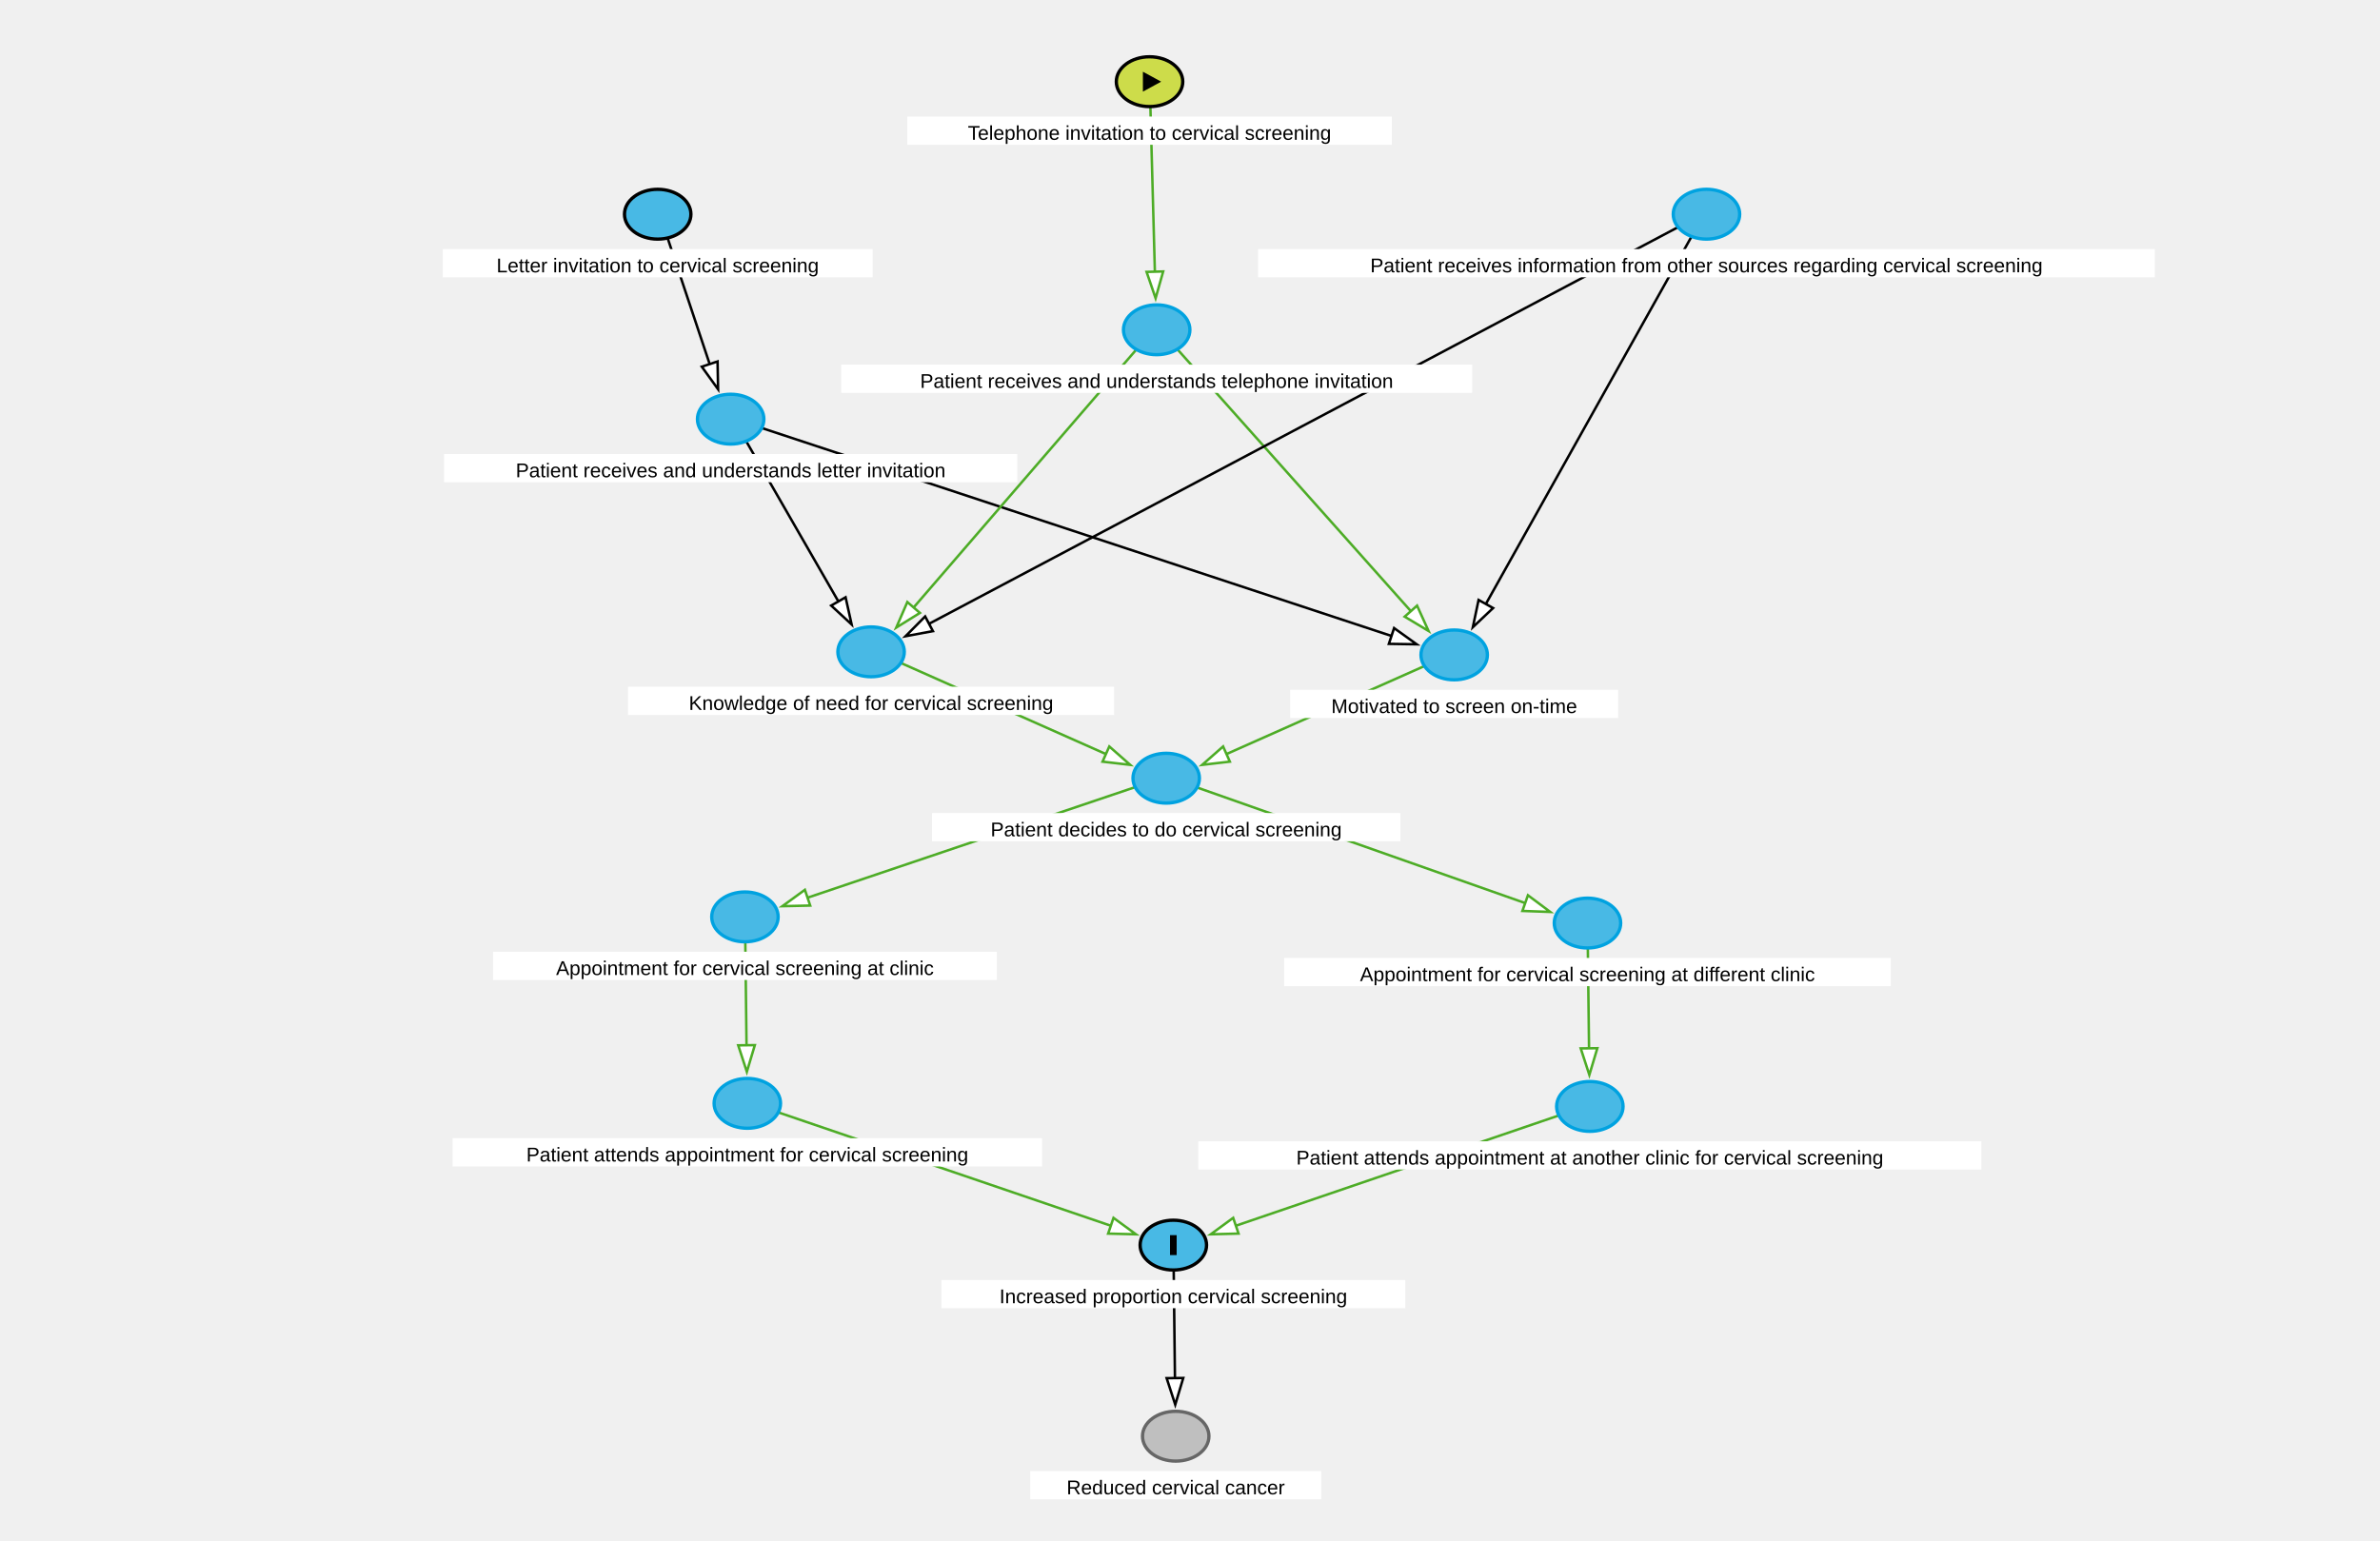
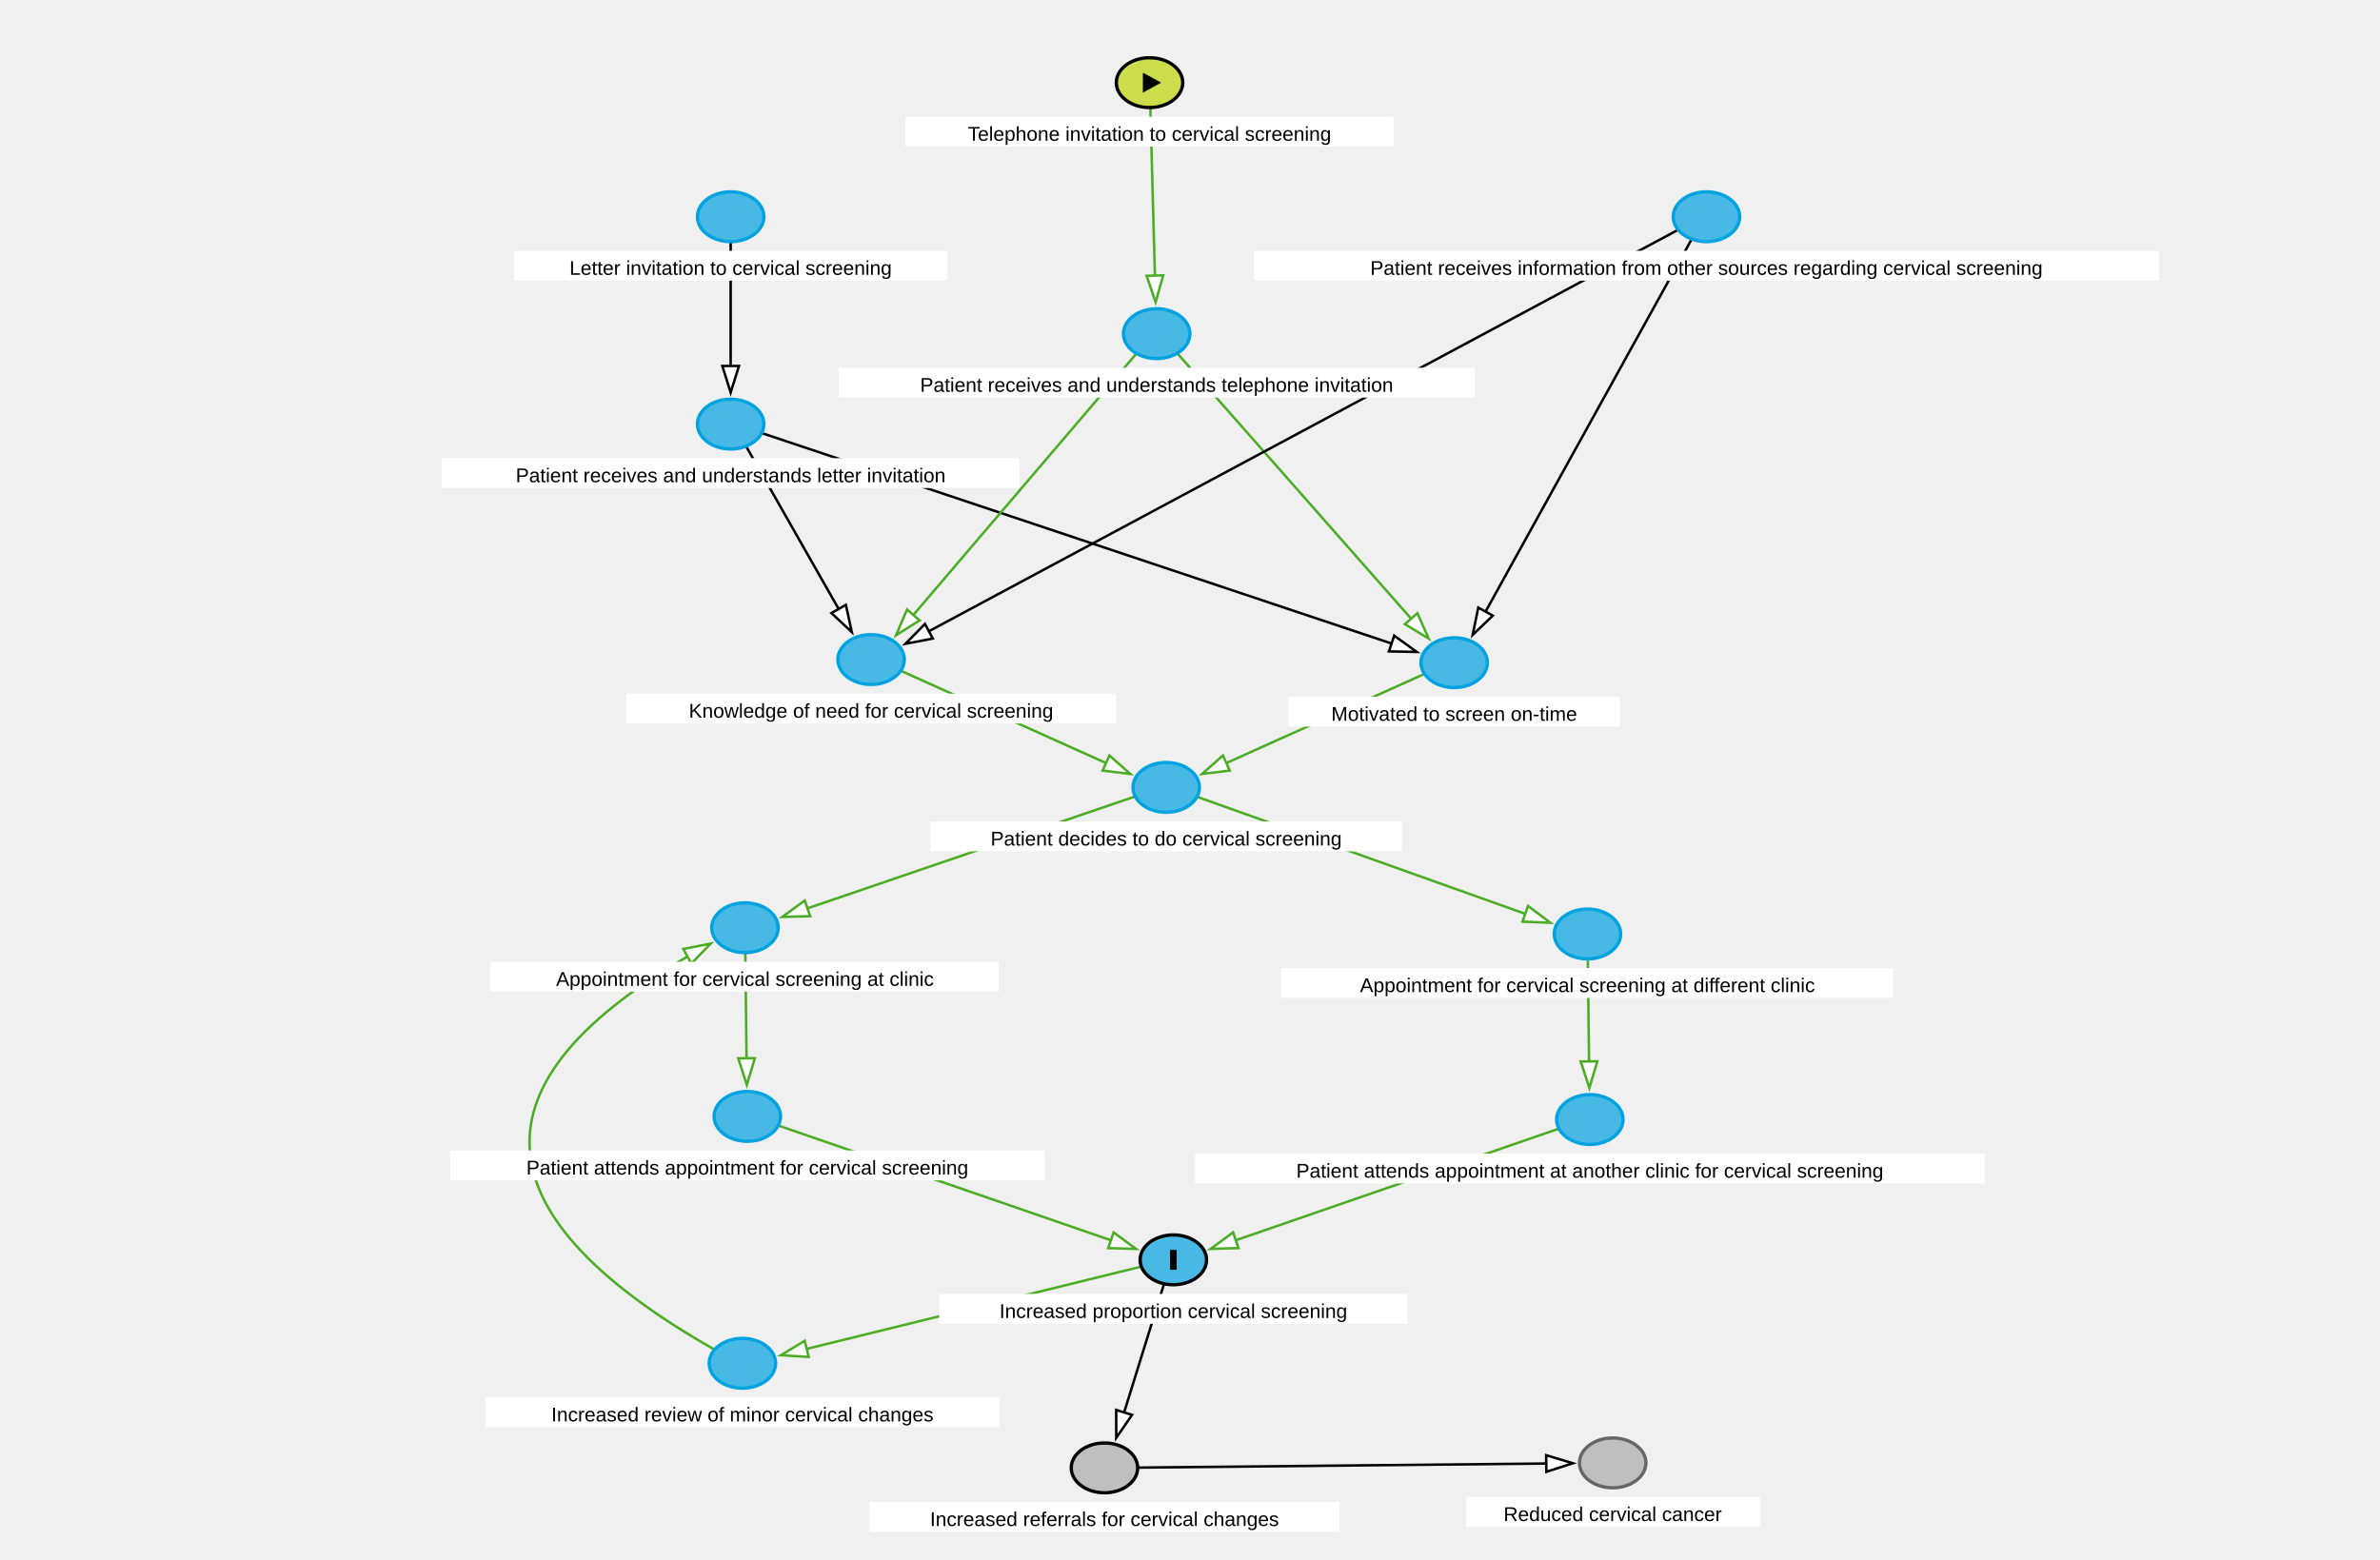
- <svg xmlns="http://www.w3.org/2000/svg" width="1433" height="928" style="font-family: Arial, sans-serif">
+ <svg xmlns="http://www.w3.org/2000/svg" width="1433" height="939" style="font-family: Arial, sans-serif">
  <g class="path" style="cursor: move;">
-     <path stroke="#4dac26" stroke-width="1.5" fill="none" d="M448.75,567.16L449.66,644.45" />
-     <path stroke="#4dac26" stroke-width="1.5" fill="white" class="arrowfront" d="M-1,0L15,5L15,-5Z" transform="translate(449.6627,644.4496) rotate(269.326)" />
+     <path stroke="#4dac26" stroke-width="1.5" fill="none" d="M448.75,573.70L449.67,652.33" />
+     <path stroke="#4dac26" stroke-width="1.5" fill="white" class="arrowfront" d="M-1,0L15,5L15,-5Z" transform="translate(449.6662,652.3256) rotate(269.333)" />
  </g>
  <g class="path" style="cursor: move;">
-     <path stroke="#4dac26" stroke-width="1.5" fill="none" d="M956.04,570.87L956.94,646.31" />
-     <path stroke="#4dac26" stroke-width="1.5" fill="white" class="arrowfront" d="M-1,0L15,5L15,-5Z" transform="translate(956.9397,646.3056) rotate(269.3161)" />
+     <path stroke="#4dac26" stroke-width="1.5" fill="none" d="M956.04,577.46L956.94,654.20" />
+     <path stroke="#4dac26" stroke-width="1.5" fill="white" class="arrowfront" d="M-1,0L15,5L15,-5Z" transform="translate(956.9432,654.2036) rotate(269.3232)" />
  </g>
  <g class="path" style="cursor: move;">
-     <path stroke="black" stroke-width="1.5" fill="none" d="M706.69,764.82L707.61,844.90" />
-     <path stroke="black" stroke-width="1.5" fill="white" class="arrowfront" d="M-1,0L15,5L15,-5Z" transform="translate(707.6099,844.8975) rotate(269.3404)" />
+     <path stroke="#4dac26" stroke-width="1.5" fill="none" d="M542.34,403.95L679.63,465.67" />
+     <path stroke="#4dac26" stroke-width="1.5" fill="white" class="arrowfront" d="M-1,0L15,5L15,-5Z" transform="translate(679.6322,465.6698) rotate(204.2051)" />
  </g>
  <g class="path" style="cursor: move;">
-     <path stroke="#4dac26" stroke-width="1.5" fill="none" d="M542.38,399.24L679.58,460.20" />
-     <path stroke="#4dac26" stroke-width="1.5" fill="white" class="arrowfront" d="M-1,0L15,5L15,-5Z" transform="translate(679.5836,460.1953) rotate(203.9551)" />
+     <path stroke="black" stroke-width="1.5" fill="none" d="M439.93,145.52L439.93,235.41" />
+     <path stroke="black" stroke-width="1.5" fill="white" class="arrowfront" d="M-1,0L15,5L15,-5Z" transform="translate(439.931,235.408) rotate(270)" />
  </g>
  <g class="path" style="cursor: move;">
-     <path stroke="black" stroke-width="1.5" fill="none" d="M401.96,143.32L432.04,233.48" />
-     <path stroke="black" stroke-width="1.5" fill="white" class="arrowfront" d="M-1,0L15,5L15,-5Z" transform="translate(432.0445,233.4786) rotate(251.5491)" />
+     <path stroke="#4dac26" stroke-width="1.5" fill="none" d="M857.70,405.83L724.71,465.67" />
+     <path stroke="#4dac26" stroke-width="1.5" fill="white" class="arrowfront" d="M-1,0L15,5L15,-5Z" transform="translate(724.7086,465.6713) rotate(-24.22579)" />
  </g>
  <g class="path" style="cursor: move;">
-     <path stroke="#4dac26" stroke-width="1.5" fill="none" d="M857.66,401.09L724.76,460.20" />
-     <path stroke="#4dac26" stroke-width="1.5" fill="white" class="arrowfront" d="M-1,0L15,5L15,-5Z" transform="translate(724.7573,460.1968) rotate(-23.97572)" />
+     <path stroke="#4dac26" stroke-width="1.5" fill="none" d="M938.63,679.69L729.88,751.81" />
+     <path stroke="#4dac26" stroke-width="1.5" fill="white" class="arrowfront" d="M-1,0L15,5L15,-5Z" transform="translate(729.8825,751.8071) rotate(-19.05845)" />
  </g>
  <g class="path" style="cursor: move;">
-     <path stroke="#4dac26" stroke-width="1.5" fill="none" d="M938.60,671.74L729.92,742.99" />
-     <path stroke="#4dac26" stroke-width="1.5" fill="white" class="arrowfront" d="M-1,0L15,5L15,-5Z" transform="translate(729.9158,742.9896) rotate(-18.8515)" />
+     <path stroke="#4dac26" stroke-width="1.5" fill="none" d="M468.58,677.81L683.05,751.81" />
+     <path stroke="#4dac26" stroke-width="1.5" fill="white" class="arrowfront" d="M-1,0L15,5L15,-5Z" transform="translate(683.0538,751.8108) rotate(199.0359)" />
  </g>
  <g class="path" style="cursor: move;">
-     <path stroke="#4dac26" stroke-width="1.5" fill="none" d="M468.61,669.88L683.02,742.99" />
-     <path stroke="#4dac26" stroke-width="1.5" fill="white" class="arrowfront" d="M-1,0L15,5L15,-5Z" transform="translate(683.0205,742.9932) rotate(198.8291)" />
+     <path stroke="#4dac26" stroke-width="1.5" fill="none" d="M683.52,479.63L471.97,551.87" />
+     <path stroke="#4dac26" stroke-width="1.5" fill="white" class="arrowfront" d="M-1,0L15,5L15,-5Z" transform="translate(471.9746,551.8681) rotate(-18.85301)" />
  </g>
  <g class="path" style="cursor: move;">
-     <path stroke="#4dac26" stroke-width="1.5" fill="none" d="M683.50,474.02L472.01,545.39" />
-     <path stroke="#4dac26" stroke-width="1.5" fill="white" class="arrowfront" d="M-1,0L15,5L15,-5Z" transform="translate(472.0074,545.3931) rotate(-18.64794)" />
+     <path stroke="#4dac26" stroke-width="1.5" fill="none" d="M720.71,479.84L932.49,555.36" />
+     <path stroke="#4dac26" stroke-width="1.5" fill="white" class="arrowfront" d="M-1,0L15,5L15,-5Z" transform="translate(932.4917,555.3613) rotate(199.6263)" />
  </g>
  <g class="path" style="cursor: move;">
-     <path stroke="#4dac26" stroke-width="1.5" fill="none" d="M720.74,474.23L932.46,548.84" />
-     <path stroke="#4dac26" stroke-width="1.5" fill="white" class="arrowfront" d="M-1,0L15,5L15,-5Z" transform="translate(932.4566,548.8441) rotate(199.4141)" />
+     <path stroke="black" stroke-width="1.5" fill="none" d="M449.18,268.71L512.37,379.79" />
+     <path stroke="black" stroke-width="1.5" fill="white" class="arrowfront" d="M-1,0L15,5L15,-5Z" transform="translate(512.3736,379.7892) rotate(240.3644)" />
  </g>
  <g class="path" style="cursor: move;">
-     <path stroke="black" stroke-width="1.5" fill="none" d="M449.27,265.69L512.27,375.19" />
-     <path stroke="black" stroke-width="1.5" fill="white" class="arrowfront" d="M-1,0L15,5L15,-5Z" transform="translate(512.2661,375.1854) rotate(240.0864)" />
+     <path stroke="black" stroke-width="1.5" fill="none" d="M458.60,260.80L852.09,392.30" />
+     <path stroke="black" stroke-width="1.5" fill="white" class="arrowfront" d="M-1,0L15,5L15,-5Z" transform="translate(852.089,392.2989) rotate(198.4794)" />
  </g>
  <g class="path" style="cursor: move;">
-     <path stroke="black" stroke-width="1.5" fill="none" d="M458.63,257.75L852.06,387.69" />
-     <path stroke="black" stroke-width="1.5" fill="white" class="arrowfront" d="M-1,0L15,5L15,-5Z" transform="translate(852.0567,387.6934) rotate(198.2775)" />
+     <path stroke="#4dac26" stroke-width="1.5" fill="none" d="M684.30,212.87L540.18,381.77" />
+     <path stroke="#4dac26" stroke-width="1.5" fill="white" class="arrowfront" d="M-1,0L15,5L15,-5Z" transform="translate(540.1778,381.7673) rotate(-49.52443)" />
  </g>
  <g class="path" style="cursor: move;">
-     <path stroke="#4dac26" stroke-width="1.5" fill="none" d="M684.22,210.47L540.29,377.19" />
-     <path stroke="#4dac26" stroke-width="1.5" fill="white" class="arrowfront" d="M-1,0L15,5L15,-5Z" transform="translate(540.2872,377.1864) rotate(-49.19634)" />
+     <path stroke="#4dac26" stroke-width="1.5" fill="none" d="M708.81,212.73L859.57,383.84" />
+     <path stroke="#4dac26" stroke-width="1.5" fill="white" class="arrowfront" d="M-1,0L15,5L15,-5Z" transform="translate(859.5732,383.8382) rotate(228.6158)" />
  </g>
  <g class="path" style="cursor: move;">
-     <path stroke="#4dac26" stroke-width="1.5" fill="none" d="M708.90,210.33L859.46,379.24" />
-     <path stroke="#4dac26" stroke-width="1.5" fill="white" class="arrowfront" d="M-1,0L15,5L15,-5Z" transform="translate(859.4646,379.2371) rotate(228.286)" />
+     <path stroke="black" stroke-width="1.5" fill="none" d="M1010.43,138.38L546.05,387.24" />
+     <path stroke="black" stroke-width="1.5" fill="white" class="arrowfront" d="M-1,0L15,5L15,-5Z" transform="translate(546.052,387.2374) rotate(-28.18628)" />
  </g>
  <g class="path" style="cursor: move;">
-     <path stroke="black" stroke-width="1.5" fill="none" d="M1010.37,136.79L546.12,382.67" />
-     <path stroke="black" stroke-width="1.5" fill="white" class="arrowfront" d="M-1,0L15,5L15,-5Z" transform="translate(546.1153,382.6706) rotate(-27.90668)" />
+     <path stroke="black" stroke-width="1.5" fill="none" d="M1018.59,143.97L887.19,381.46" />
+     <path stroke="black" stroke-width="1.5" fill="white" class="arrowfront" d="M-1,0L15,5L15,-5Z" transform="translate(887.1898,381.4551) rotate(-61.04492)" />
  </g>
  <g class="path" style="cursor: move;">
-     <path stroke="black" stroke-width="1.5" fill="none" d="M1018.50,142.41L887.30,376.83" />
-     <path stroke="black" stroke-width="1.5" fill="white" class="arrowfront" d="M-1,0L15,5L15,-5Z" transform="translate(887.2957,376.8261) rotate(-60.76339)" />
+     <path stroke="#4dac26" stroke-width="1.5" fill="none" d="M692.64,64.76L695.77,180.95" />
+     <path stroke="#4dac26" stroke-width="1.5" fill="white" class="arrowfront" d="M-1,0L15,5L15,-5Z" transform="translate(695.7713,180.9535) rotate(268.4558)" />
  </g>
  <g class="path" style="cursor: move;">
-     <path stroke="#4dac26" stroke-width="1.5" fill="none" d="M692.65,64.18L695.76,178.60" />
-     <path stroke="#4dac26" stroke-width="1.5" fill="white" class="arrowfront" d="M-1,0L15,5L15,-5Z" transform="translate(695.7634,178.5996) rotate(268.4389)" />
+     <path stroke="black" stroke-width="1.5" fill="none" d="M685.00,883.83L946.00,881.22" />
+     <path stroke="black" stroke-width="1.5" fill="white" class="arrowfront" d="M-1,0L15,5L15,-5Z" transform="translate(946.0015,881.2156) rotate(179.4266)" />
  </g>
-   <g style="cursor: move; touch-action: none;" transform="translate(448.529,552.16)">
+   <g class="path" style="cursor: move;">
+     <path stroke="black" stroke-width="1.5" fill="none" d="M700.89,773.12L672.39,864.93" />
+     <path stroke="black" stroke-width="1.5" fill="white" class="arrowfront" d="M-1,0L15,5L15,-5Z" transform="translate(672.3871,864.9294) rotate(-72.75378)" />
+   </g>
+   <g class="path" style="cursor: move;">
+     <path stroke="#4dac26" stroke-width="1.5" fill="none" d="M687.21,762.77L471.15,815.91" />
+     <path stroke="#4dac26" stroke-width="1.5" fill="white" class="arrowfront" d="M-1,0L15,5L15,-5Z" transform="translate(471.1531,815.9143) rotate(-13.81961)" />
+   </g>
+   <g class="path" style="cursor: move;">
+     <path stroke="#4dac26" stroke-width="1.5" fill="none" d="M430.25,812.80Q209.00,687.00 427.01,568.74" />
+     <path stroke="#4dac26" stroke-width="1.5" fill="white" class="arrowfront" d="M-1,0L15,5L15,-5Z" transform="translate(427.0105,568.7393) rotate(151.5222)" />
+   </g>
+   <g style="cursor: move; touch-action: none;" transform="translate(448.529,558.705)">
    <path fill-opacity="0.7" stroke-width="2" z-index="1" d="M 0 0 m 20, 0 a 20,15 0 1,1 -40,0 a 20,15 0 1,1 40,0" fill="#00a2e0" stroke="#00a2e0" />
-     <rect class="textbg" fill="#ffffff" width="303.3" height="17" x="-151.65" y="21" />
+     <rect class="textbg" fill="#ffffff" width="306" height="18" x="-153.25" y="20.5" />
    <text class="nodelabel" y="35" text-anchor="middle">Appointment for cervical screening at clinic</text>
  </g>
-   <g style="cursor: move; touch-action: none;" transform="translate(955.811,555.872)">
+   <g style="cursor: move; touch-action: none;" transform="translate(955.811,562.461)">
    <path fill-opacity="0.7" stroke-width="2" z-index="1" d="M 0 0 m 20, 0 a 20,15 0 1,1 -40,0 a 20,15 0 1,1 40,0" fill="#00a2e0" stroke="#00a2e0" />
-     <rect class="textbg" fill="#ffffff" width="365.283" height="17" x="-182.642" y="21" />
+     <rect class="textbg" fill="#ffffff" width="368.5" height="18" x="-184.5" y="20.5" />
    <text class="nodelabel" y="35" text-anchor="middle">Appointment for cervical screening at different clinic</text>
  </g>
-   <g style="cursor: move; touch-action: none;" transform="translate(706.469,749.824)">
+   <g style="cursor: move; touch-action: none;" transform="translate(706.469,758.712)">
    <path fill-opacity="0.7" stroke-width="2" z-index="1" d="M 0 0 m 20, 0 a 20,15 0 1,1 -40,0 a 20,15 0 1,1 40,0" fill="#00a2e0" stroke="#000000" />
-     <rect class="textbg" fill="#ffffff" width="279.317" height="17" x="-139.658" y="21" />
+     <rect class="textbg" fill="#ffffff" width="282" height="18" x="-141" y="20.5" />
    <text class="nodelabel" y="35" text-anchor="middle">Increased proportion cervical screening</text>
    <path d="M-2,-6L2,-6L2,6L-2,6Z" fill="#000000" />
  </g>
-   <g style="cursor: move; touch-action: none;" transform="translate(524.478,392.544)">
+   <g style="cursor: move; touch-action: none;" transform="translate(524.478,397.197)">
    <path fill-opacity="0.7" stroke-width="2" z-index="1" d="M 0 0 m 20, 0 a 20,15 0 1,1 -40,0 a 20,15 0 1,1 40,0" fill="#00a2e0" stroke="#00a2e0" />
-     <rect class="textbg" fill="#ffffff" width="292.667" height="17" x="-146.333" y="21" />
+     <rect class="textbg" fill="#ffffff" width="295" height="18" x="-147.5" y="20.5" />
    <text class="nodelabel" y="35" text-anchor="middle">Knowledge of need for cervical screening</text>
  </g>
-   <g style="cursor: move; touch-action: none;" transform="translate(396,129)">
-     <path fill-opacity="0.7" stroke-width="2" z-index="1" d="M 0 0 m 20, 0 a 20,15 0 1,1 -40,0 a 20,15 0 1,1 40,0" fill="#00a2e0" stroke="black" />
-     <rect class="textbg" fill="#ffffff" width="258.85" height="17" x="-129.425" y="21" />
+   <g style="cursor: move; touch-action: none;" transform="translate(439.931,130.521)">
+     <path fill-opacity="0.7" stroke-width="2" z-index="1" d="M 0 0 m 20, 0 a 20,15 0 1,1 -40,0 a 20,15 0 1,1 40,0" fill="#00a2e0" stroke="#00a2e0" />
+     <rect class="textbg" fill="#ffffff" width="261" height="18" x="-130.5" y="20.5" />
    <text class="nodelabel" y="35" text-anchor="middle">Letter invitation to cervical screening</text>
  </g>
-   <g style="cursor: move; touch-action: none;" transform="translate(875.563,394.4)">
+   <g style="cursor: move; touch-action: none;" transform="translate(875.563,399.075)">
    <path fill-opacity="0.7" stroke-width="2" z-index="1" d="M 0 0 m 20, 0 a 20,15 0 1,1 -40,0 a 20,15 0 1,1 40,0" fill="#00a2e0" stroke="#00a2e0" />
-     <rect class="textbg" fill="#ffffff" width="197.483" height="17" x="-98.742" y="21" />
+     <rect class="textbg" fill="#ffffff" width="199.5" height="18" x="-99.75" y="20.5" />
    <text class="nodelabel" y="35" text-anchor="middle">Motivated to screen on-time</text>
  </g>
-   <g style="cursor: move; touch-action: none;" transform="translate(957.244,666.304)">
+   <g style="cursor: move; touch-action: none;" transform="translate(957.244,674.202)">
    <path fill-opacity="0.7" stroke-width="2" z-index="1" d="M 0 0 m 20, 0 a 20,15 0 1,1 -40,0 a 20,15 0 1,1 40,0" fill="#00a2e0" stroke="#00a2e0" />
-     <rect class="textbg" fill="#ffffff" width="471.483" height="17" x="-235.742" y="21" />
+     <rect class="textbg" fill="#ffffff" width="475.5" height="18" x="-237.75" y="20.5" />
    <text class="nodelabel" y="35" text-anchor="middle">Patient attends appointment at another clinic for cervical screening</text>
  </g>
-   <g style="cursor: move; touch-action: none;" transform="translate(449.962,664.448)">
+   <g style="cursor: move; touch-action: none;" transform="translate(449.962,672.324)">
    <path fill-opacity="0.7" stroke-width="2" z-index="1" d="M 0 0 m 20, 0 a 20,15 0 1,1 -40,0 a 20,15 0 1,1 40,0" fill="#00a2e0" stroke="#00a2e0" />
-     <rect class="textbg" fill="#ffffff" width="354.95" height="17" x="-177.475" y="21" />
+     <rect class="textbg" fill="#ffffff" width="358" height="18" x="-179" y="20.5" />
    <text class="nodelabel" y="35" text-anchor="middle">Patient attends appointment for cervical screening</text>
  </g>
-   <g style="cursor: move; touch-action: none;" transform="translate(702.17,468.64)">
+   <g style="cursor: move; touch-action: none;" transform="translate(702.17,474.195)">
    <path fill-opacity="0.7" stroke-width="2" z-index="1" d="M 0 0 m 20, 0 a 20,15 0 1,1 -40,0 a 20,15 0 1,1 40,0" fill="#00a2e0" stroke="#00a2e0" />
-     <rect class="textbg" fill="#ffffff" width="281.983" height="17" x="-140.992" y="21" />
+     <rect class="textbg" fill="#ffffff" width="284" height="18" x="-142" y="20.5" />
    <text class="nodelabel" y="35" text-anchor="middle">Patient decides to do cervical screening</text>
  </g>
-   <g style="cursor: move; touch-action: none;" transform="translate(439.931,252.416)">
+   <g style="cursor: move; touch-action: none;" transform="translate(439.931,255.408)">
    <path fill-opacity="0.7" stroke-width="2" z-index="1" d="M 0 0 m 20, 0 a 20,15 0 1,1 -40,0 a 20,15 0 1,1 40,0" fill="#00a2e0" stroke="#00a2e0" />
-     <rect class="textbg" fill="#ffffff" width="345.167" height="17" x="-172.583" y="21" />
+     <rect class="textbg" fill="#ffffff" width="348" height="18" x="-174" y="20.5" />
    <text class="nodelabel" y="35" text-anchor="middle">Patient receives and understands letter invitation</text>
  </g>
-   <g style="cursor: move; touch-action: none;" transform="translate(696.438,198.592)">
+   <g style="cursor: move; touch-action: none;" transform="translate(696.438,200.946)">
    <path fill-opacity="0.7" stroke-width="2" z-index="1" d="M 0 0 m 20, 0 a 20,15 0 1,1 -40,0 a 20,15 0 1,1 40,0" fill="#00a2e0" stroke="#00a2e0" />
-     <rect class="textbg" fill="#ffffff" width="379.883" height="17" x="-189.942" y="21" />
+     <rect class="textbg" fill="#ffffff" width="383" height="18" x="-191.5" y="20.5" />
    <text class="nodelabel" y="35" text-anchor="middle">Patient receives and understands telephone invitation</text>
  </g>
-   <g style="cursor: move; touch-action: none;" transform="translate(1027.461,128.992)">
+   <g style="cursor: move; touch-action: none;" transform="translate(1027.461,130.521)">
    <path fill-opacity="0.7" stroke-width="2" z-index="1" d="M 0 0 m 20, 0 a 20,15 0 1,1 -40,0 a 20,15 0 1,1 40,0" fill="#00a2e0" stroke="#00a2e0" />
-     <rect class="textbg" fill="#ffffff" width="539.933" height="17" x="-269.967" y="21" />
+     <rect class="textbg" fill="#ffffff" width="545" height="18" x="-272.5" y="20.5" />
    <text class="nodelabel" y="35" text-anchor="middle">Patient receives information from other sources regarding cervical screening</text>
  </g>
-   <g style="cursor: move; touch-action: none;" transform="translate(707.902,864.896)">
+   <g style="cursor: move; touch-action: none;" transform="translate(971,881)">
    <path fill-opacity="0.7" stroke-width="2" z-index="1" d="M 0 0 m 20, 0 a 20,15 0 1,1 -40,0 a 20,15 0 1,1 40,0" fill="#aaaaaa" stroke="#666666" />
-     <rect class="textbg" fill="#ffffff" width="175.217" height="17" x="-87.608" y="21" />
+     <rect class="textbg" fill="#ffffff" width="177" height="18" x="-88.25" y="20.5" />
    <text class="nodelabel" y="35" text-anchor="middle">Reduced cervical cancer</text>
  </g>
-   <g style="cursor: move; touch-action: none;" transform="translate(692.139,49.184)">
+   <g style="cursor: move; touch-action: none;" transform="translate(692.139,49.767)">
    <path fill-opacity="0.7" stroke-width="2" z-index="1" d="M 0 0 m 20, 0 a 20,15 0 1,1 -40,0 a 20,15 0 1,1 40,0" fill="#bed403" stroke="#000000" />
-     <rect class="textbg" fill="#ffffff" width="291.767" height="17" x="-145.883" y="21" />
+     <rect class="textbg" fill="#ffffff" width="294" height="18" x="-147" y="20.5" />
    <text class="nodelabel" y="35" text-anchor="middle">Telephone invitation to cervical screening</text>
    <path d="M-4,-6L7,0L-4,6Z" fill="#000000" />
  </g>
+   <g style="cursor: move; touch-action: none;" transform="translate(665,884)">
+     <path fill-opacity="0.7" stroke-width="2" z-index="1" d="M 0 0 m 20, 0 a 20,15 0 1,1 -40,0 a 20,15 0 1,1 40,0" fill="#aaaaaa" stroke="black" />
+     <rect class="textbg" fill="#ffffff" width="283" height="18" x="-141.5" y="20.5" />
+     <text class="nodelabel" y="35" text-anchor="middle">Increased referrals for cervical changes</text>
+   </g>
+   <g style="cursor: move; touch-action: none;" transform="translate(447,821)">
+     <path fill-opacity="0.7" stroke-width="2" z-index="1" d="M 0 0 m 20, 0 a 20,15 0 1,1 -40,0 a 20,15 0 1,1 40,0" fill="#00a2e0" stroke="#00a2e0" />
+     <rect class="textbg" fill="#ffffff" width="309.5" height="18" x="-154.75" y="20.5" />
+     <text class="nodelabel" y="35" text-anchor="middle">Increased review of minor cervical changes</text>
+   </g>
</svg>
